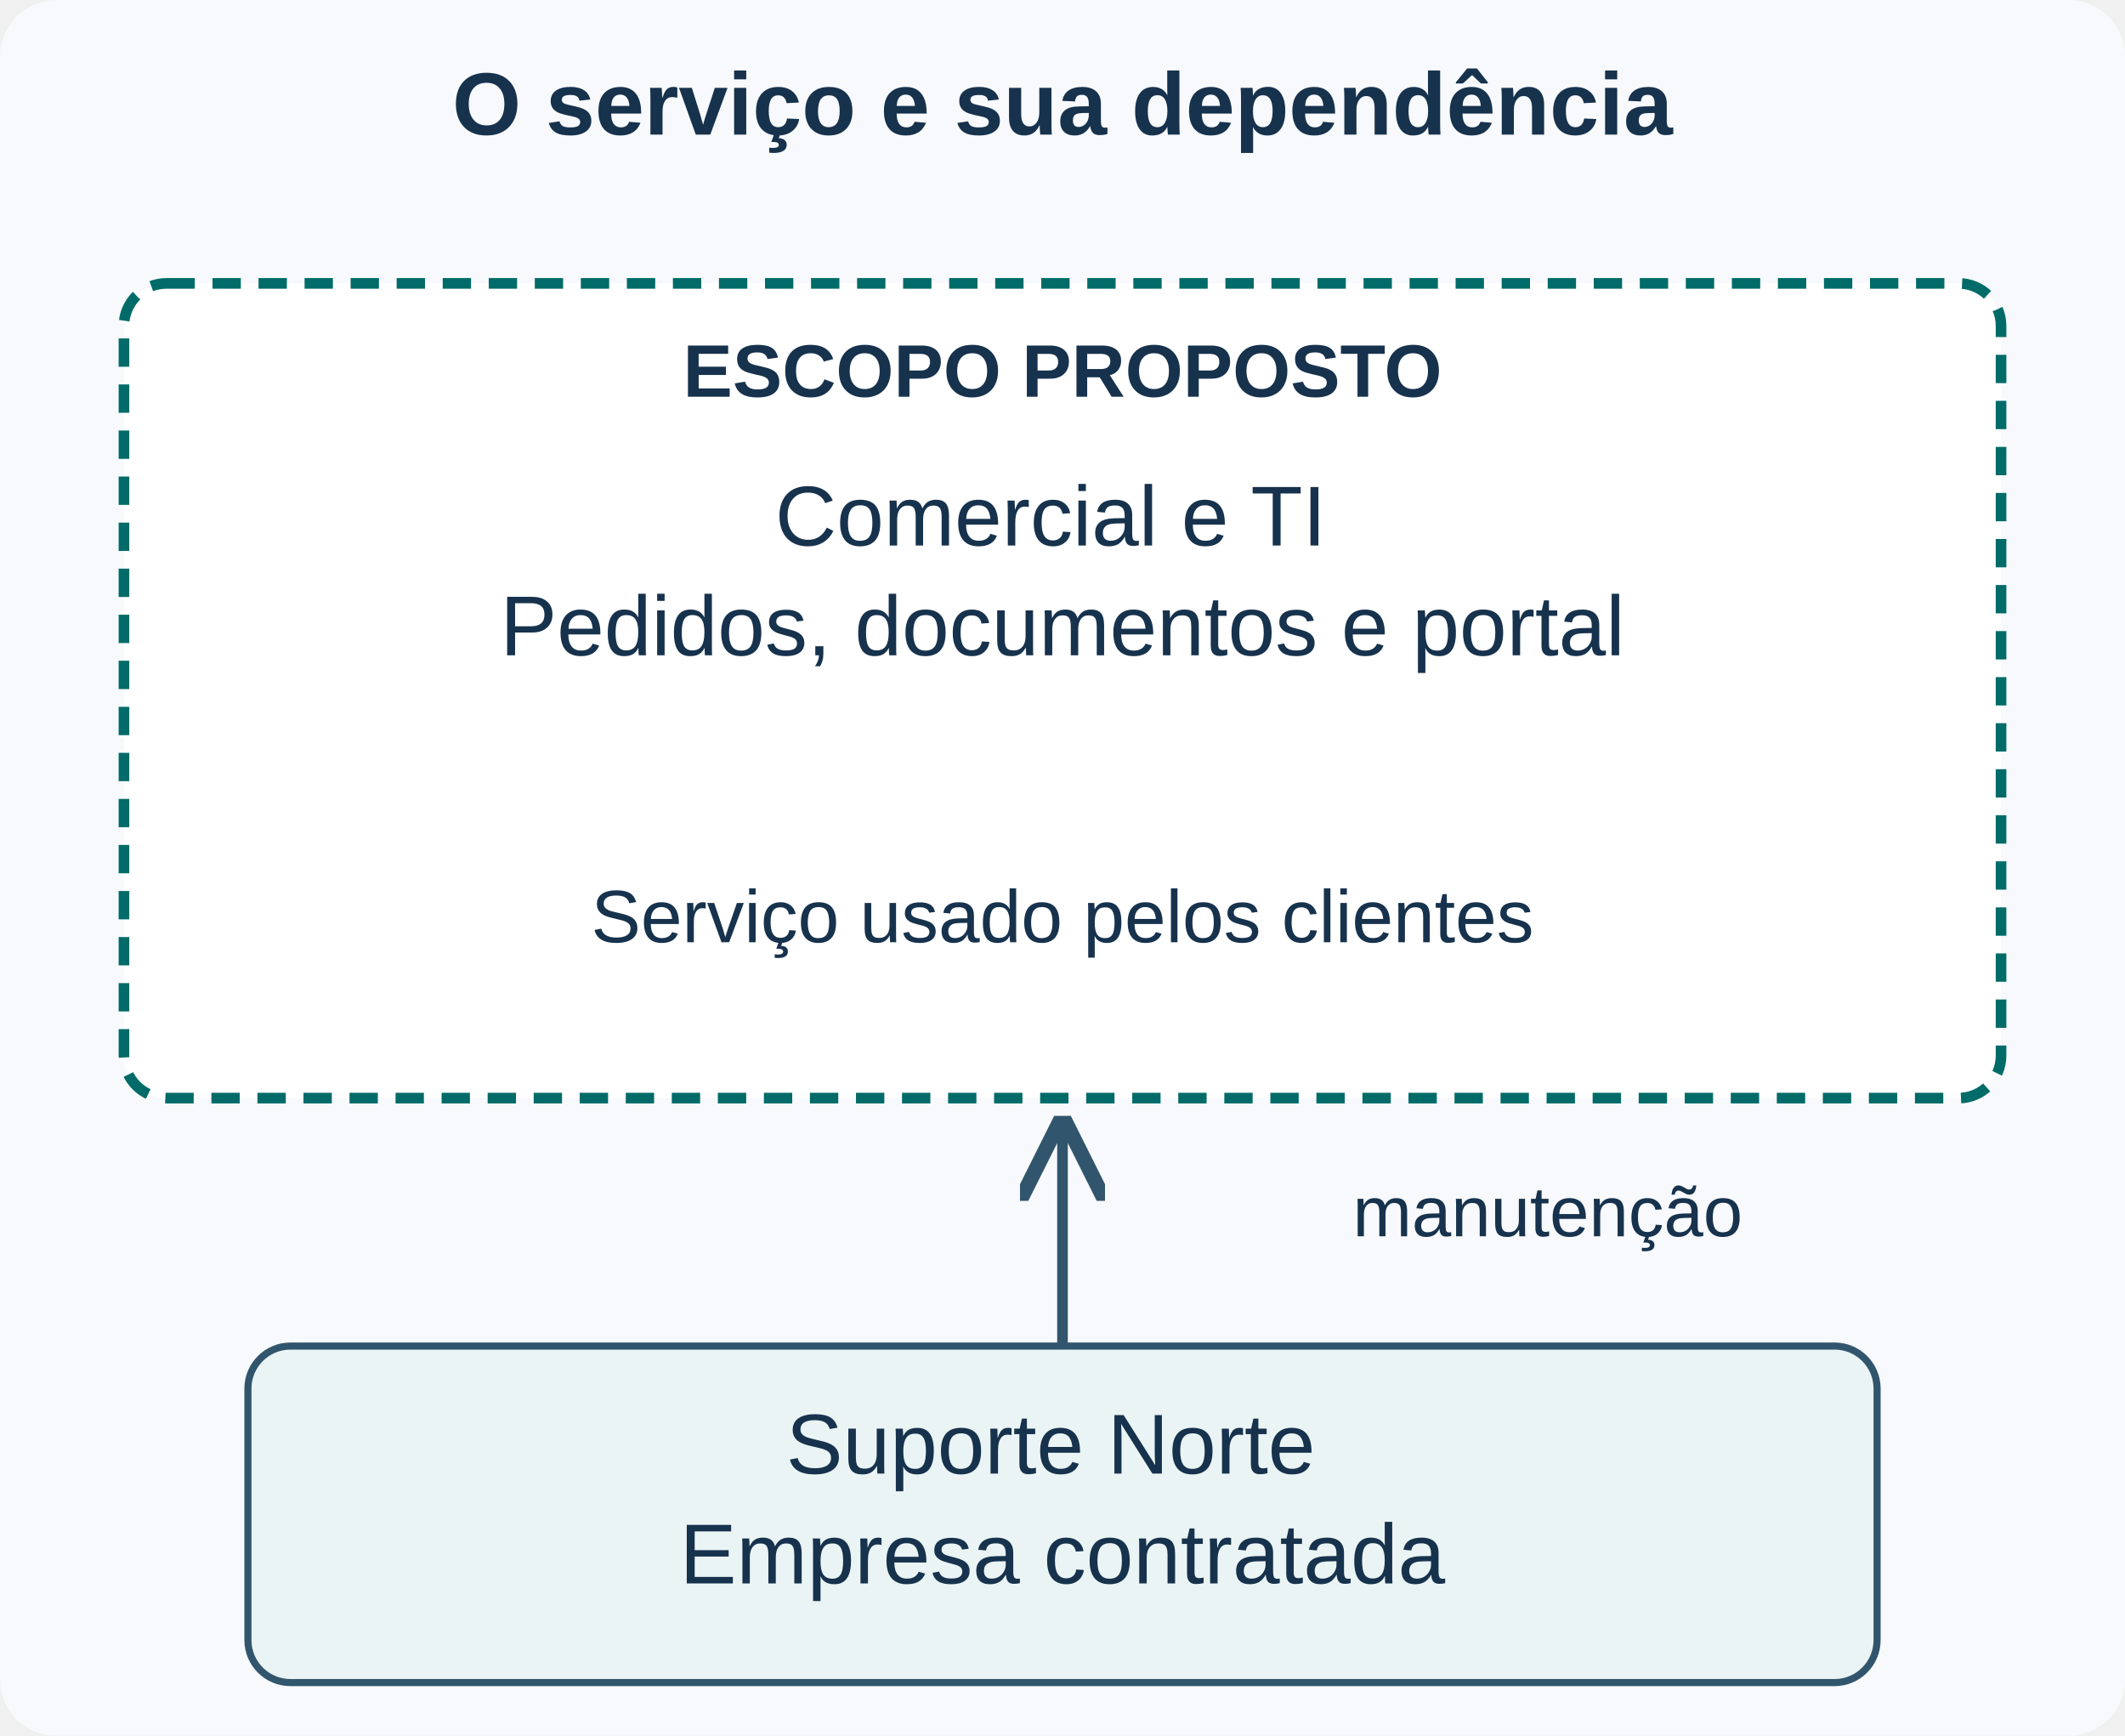
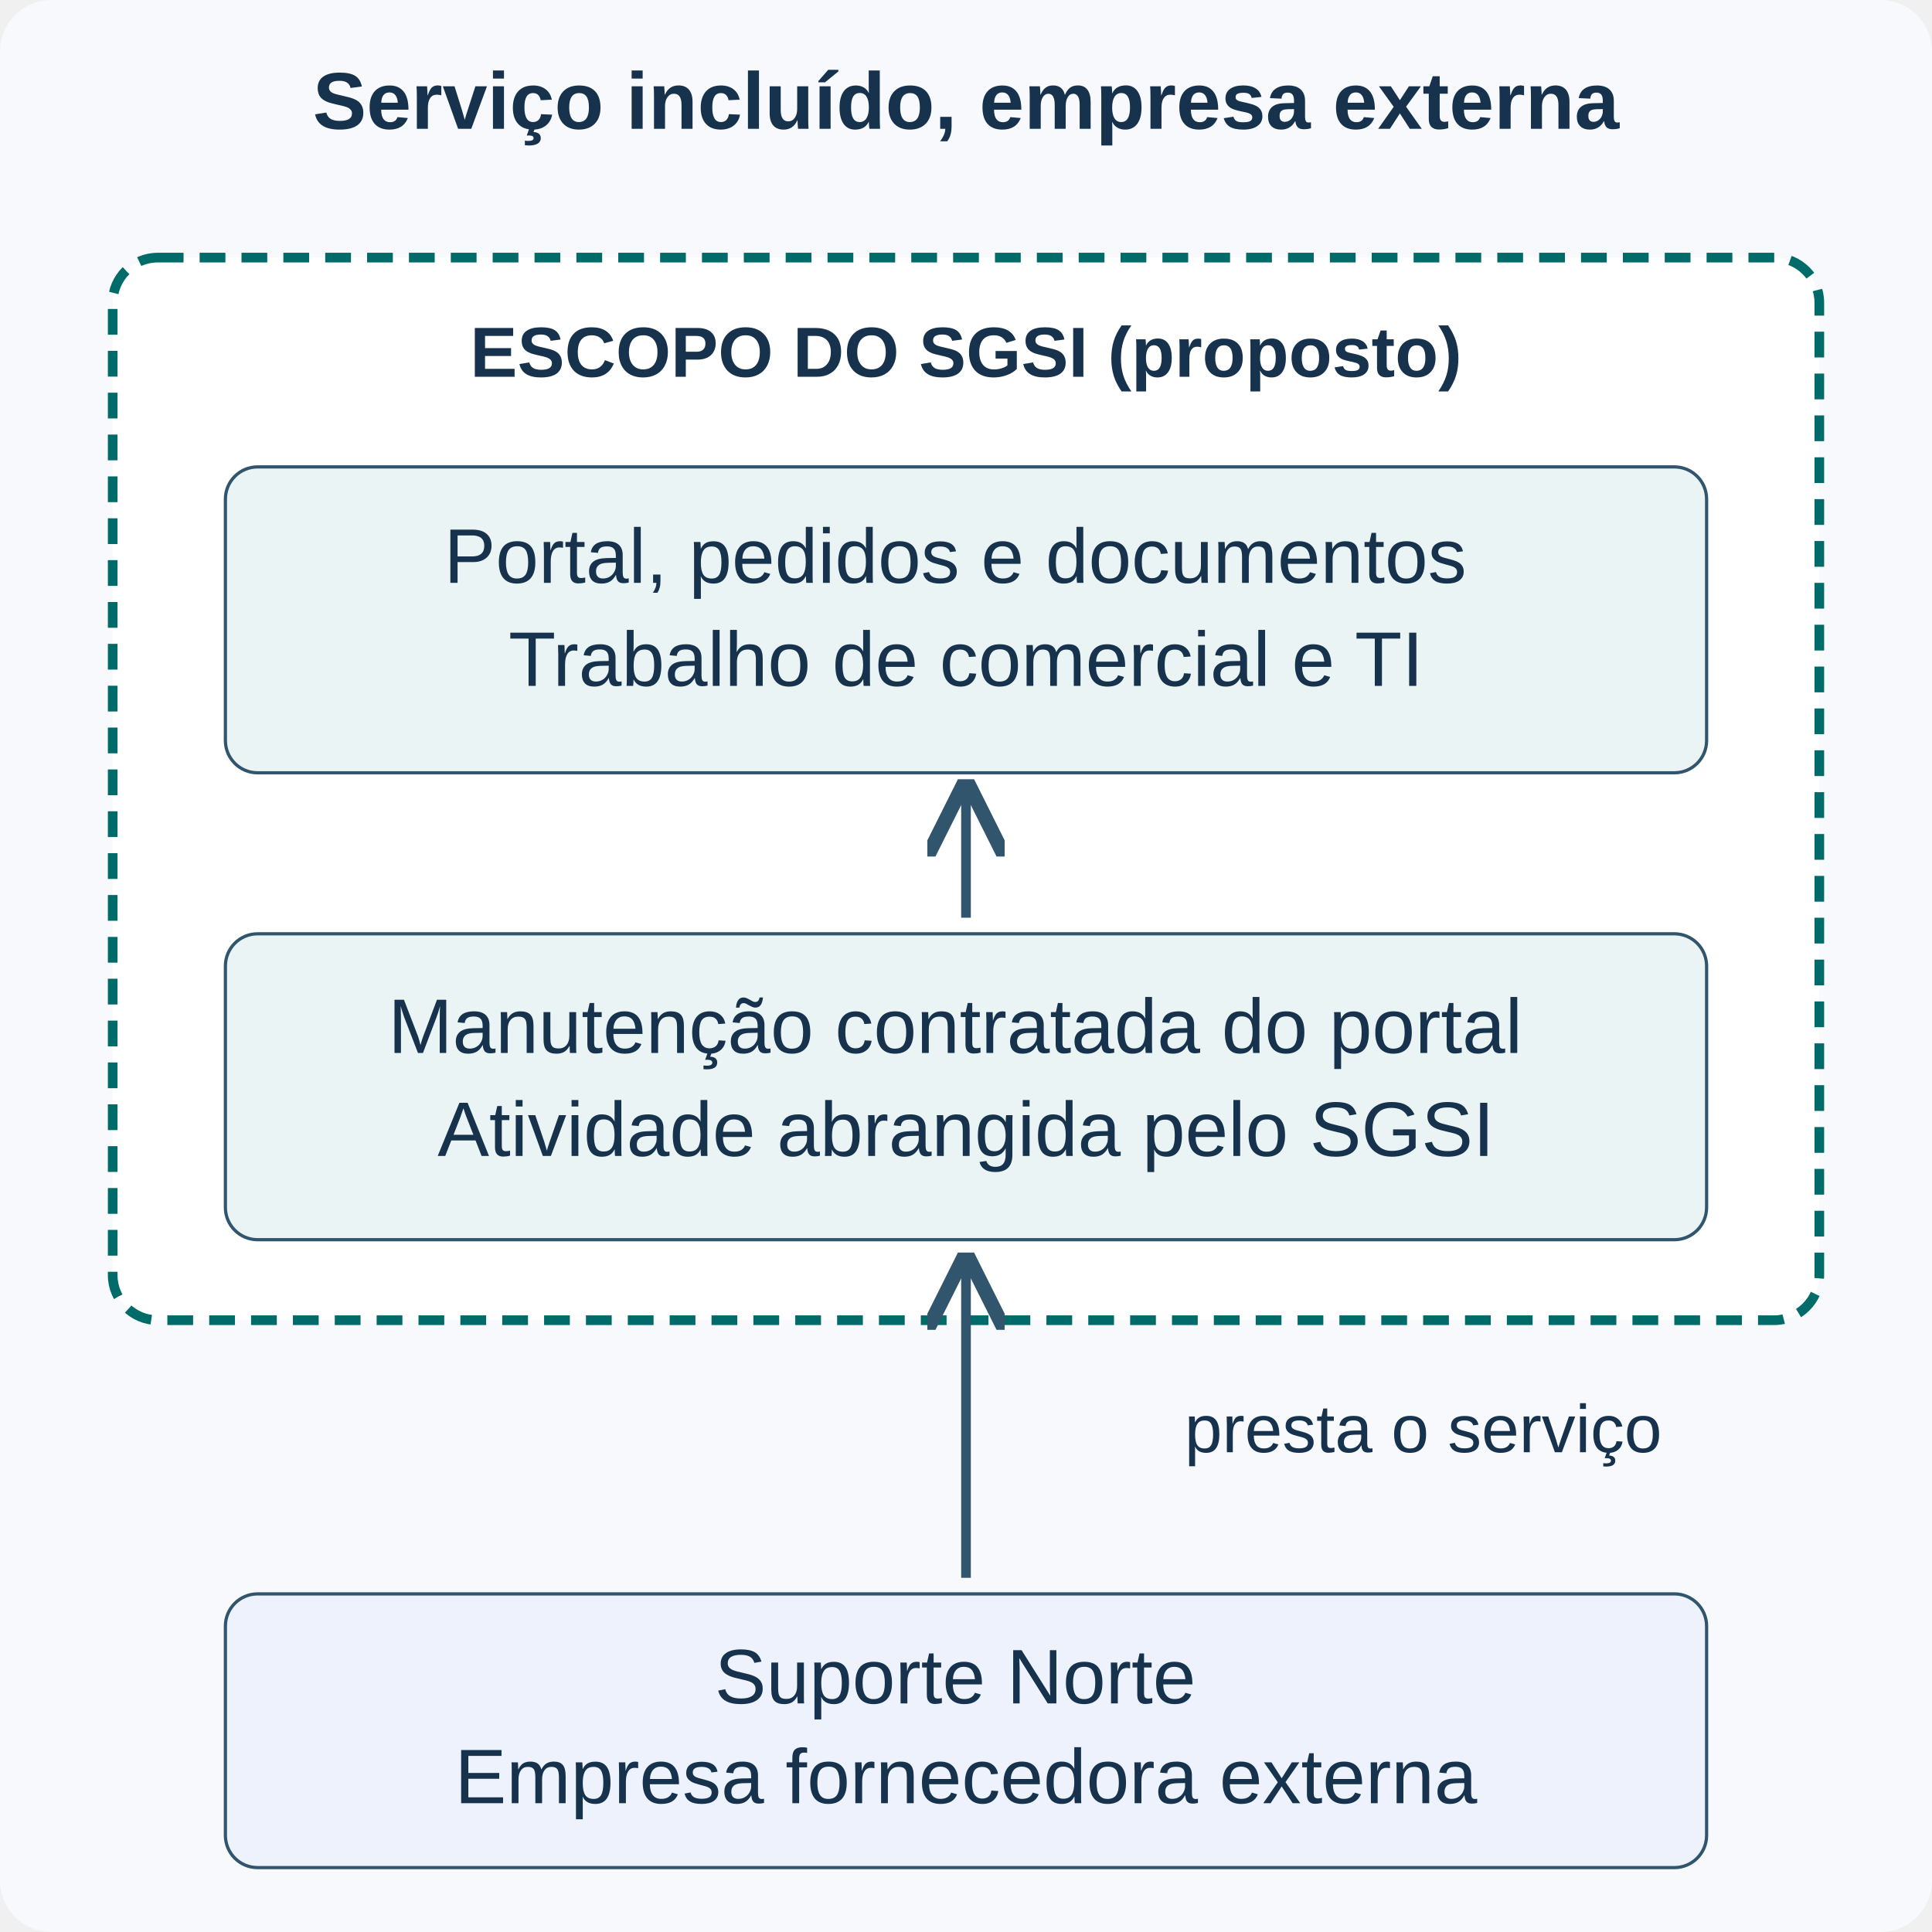
- <svg xmlns="http://www.w3.org/2000/svg" viewBox="0 0 600 490" role="img" aria-labelledby="title desc">
+ <svg xmlns="http://www.w3.org/2000/svg" viewBox="0 0 600 600" role="img" aria-labelledby="title desc">
  <defs>
-     <marker id="arrow" markerWidth="8" markerHeight="8" refX="7" refY="4" orient="auto">
-       <path d="M0 0 L8 4 L0 8" fill="none" stroke="#31556c" stroke-width="1.4" />
+     <marker id="a" markerWidth="8" markerHeight="8" refX="7" refY="4" orient="auto">
+       <path d="M0 0 L8 4 L0 8" fill="none" stroke="#31556c" stroke-width="1.5" />
    </marker>
  </defs>
-   <rect width="600" height="490" rx="16" fill="#f7f9fc" />
-   <text x="300" y="38" text-anchor="middle" font-family="Arial,sans-serif" font-size="25" fill="#17324d" font-weight="700">
-     <tspan x="300" dy="0">O serviço e sua dependência</tspan>
-   </text>
-   <rect x="35" y="80" width="530" height="230" rx="12" fill="white" stroke="#006b68" stroke-width="3" stroke-dasharray="8 5" />
-   <text x="300" y="112" text-anchor="middle" font-family="Arial,sans-serif" font-size="21" fill="#17324d" font-weight="700">
-     <tspan x="300" dy="0">ESCOPO PROPOSTO</tspan>
-   </text>
-   <text x="300" y="154" text-anchor="middle" font-family="Arial,sans-serif" font-size="24" fill="#17324d" font-weight="400">
-     <tspan x="300" dy="0">Comercial e TI</tspan>
-     <tspan x="300" dy="31">Pedidos, documentos e portal</tspan>
-   </text>
-   <text x="300" y="266" text-anchor="middle" font-family="Arial,sans-serif" font-size="21" fill="#17324d" font-weight="400">
-     <tspan x="300" dy="0">Serviço usado pelos clientes</tspan>
-   </text>
-   <rect x="70" y="380" width="460" height="95" rx="12" fill="#eaf4f4" stroke="#31556c" stroke-width="2" />
-   <text x="300.0" y="416" text-anchor="middle" font-family="Arial,sans-serif" font-size="24" fill="#17324d" font-weight="400">
-     <tspan x="300.0" dy="0">Suporte Norte</tspan>
-     <tspan x="300.0" dy="31">Empresa contratada</tspan>
-   </text>
-   <path d="M300 380 V318" stroke="#31556c" stroke-width="3" marker-end="url(#arrow)" />
-   <text x="437" y="349" text-anchor="middle" font-family="Arial,sans-serif" font-size="20" fill="#17324d" font-weight="400">
-     <tspan x="437" dy="0">manutenção</tspan>
-   </text>
+   <rect width="600" height="600" rx="16" fill="#f7f9fc" />
+   <g font-family="Arial,sans-serif" text-anchor="middle" fill="#17324d">
+     <text x="300" y="40" font-size="25" font-weight="700">Serviço incluído, empresa externa</text>
+     <rect x="35" y="80" width="530" height="330" rx="14" fill="white" stroke="#006b68" stroke-width="3" stroke-dasharray="8 5" />
+     <text x="300" y="117" font-size="22" font-weight="700">ESCOPO DO SGSI (proposto)</text>
+     <rect x="70" y="145" width="460" height="95" rx="10" fill="#eaf4f4" stroke="#31556c" />
+     <text x="300" y="181" font-size="24">
+       <tspan x="300">Portal, pedidos e documentos</tspan>
+       <tspan x="300" dy="32">Trabalho de comercial e TI</tspan>
+     </text>
+     <path d="M300 285 V245" stroke="#31556c" stroke-width="3" marker-end="url(#a)" />
+     <rect x="70" y="290" width="460" height="95" rx="10" fill="#eaf4f4" stroke="#31556c" />
+     <text x="300" y="327" font-size="24">
+       <tspan x="300">Manutenção contratada do portal</tspan>
+       <tspan x="300" dy="32">Atividade abrangida pelo SGSI</tspan>
+     </text>
+     <path d="M300 490 V392" stroke="#31556c" stroke-width="3" marker-end="url(#a)" />
+     <text x="442" y="451" font-size="21">presta o serviço</text>
+     <rect x="70" y="495" width="460" height="85" rx="10" fill="#edf2fc" stroke="#31556c" />
+     <text x="300" y="529" font-size="24">
+       <tspan x="300">Suporte Norte</tspan>
+       <tspan x="300" dy="31">Empresa fornecedora externa</tspan>
+     </text>
+   </g>
</svg>
